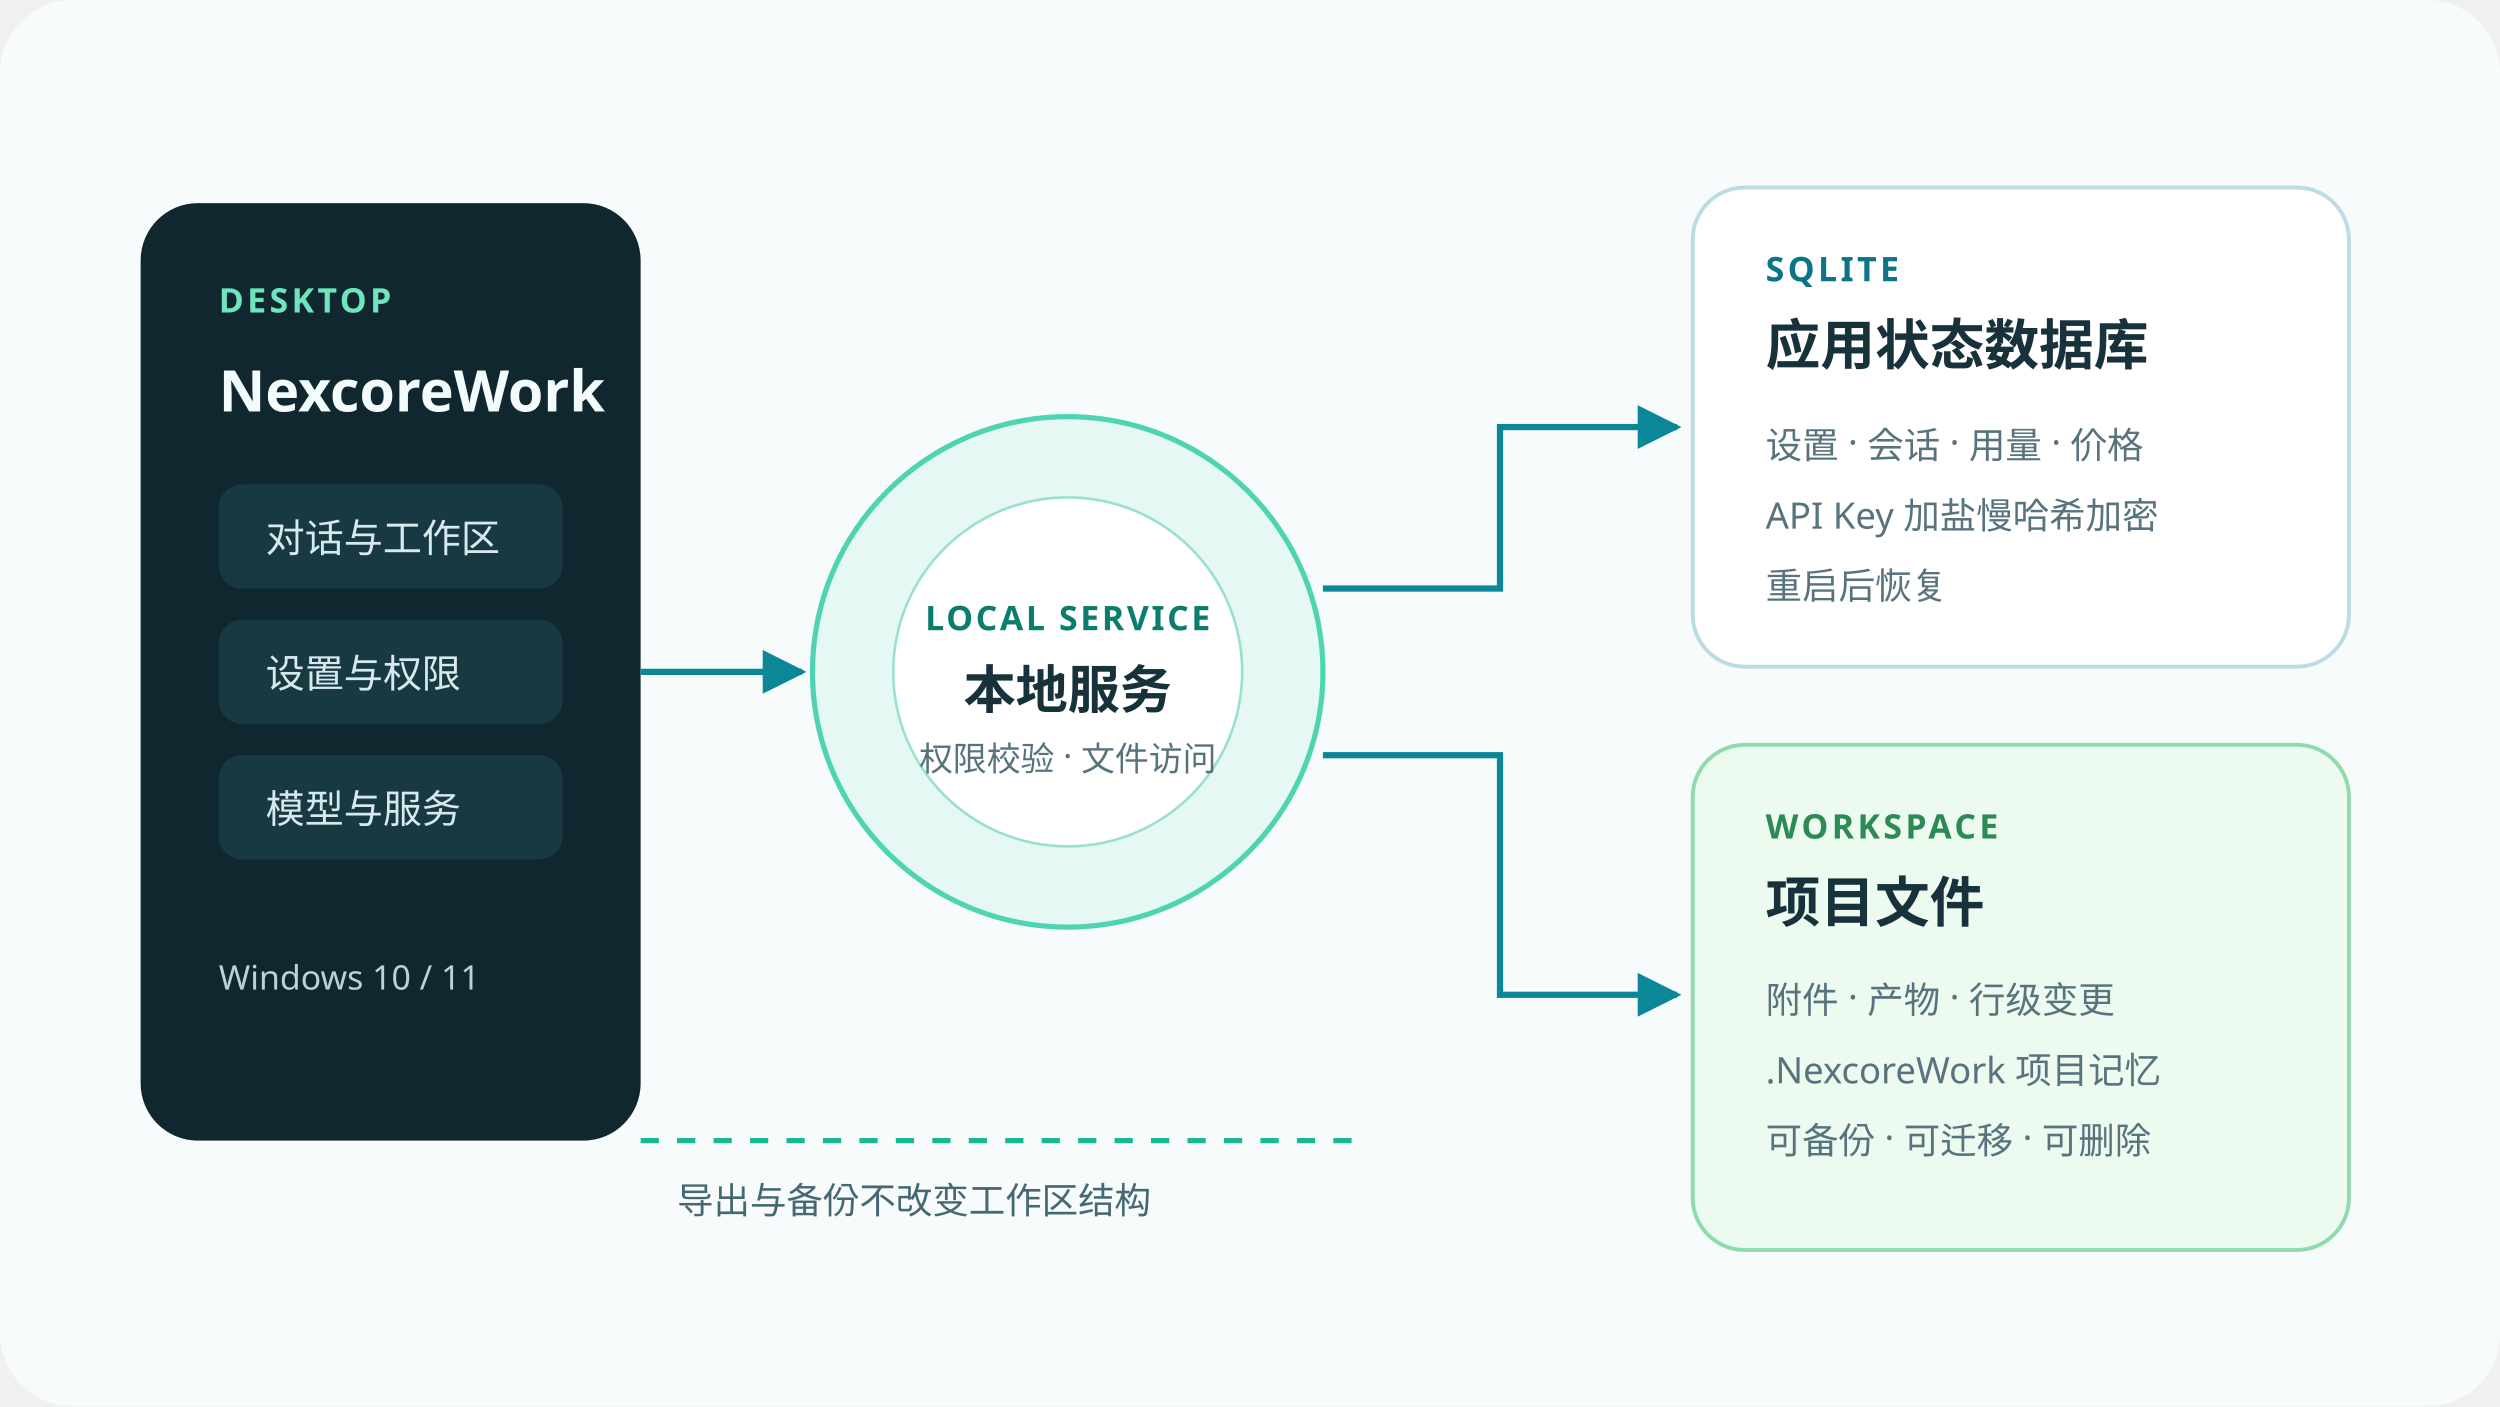
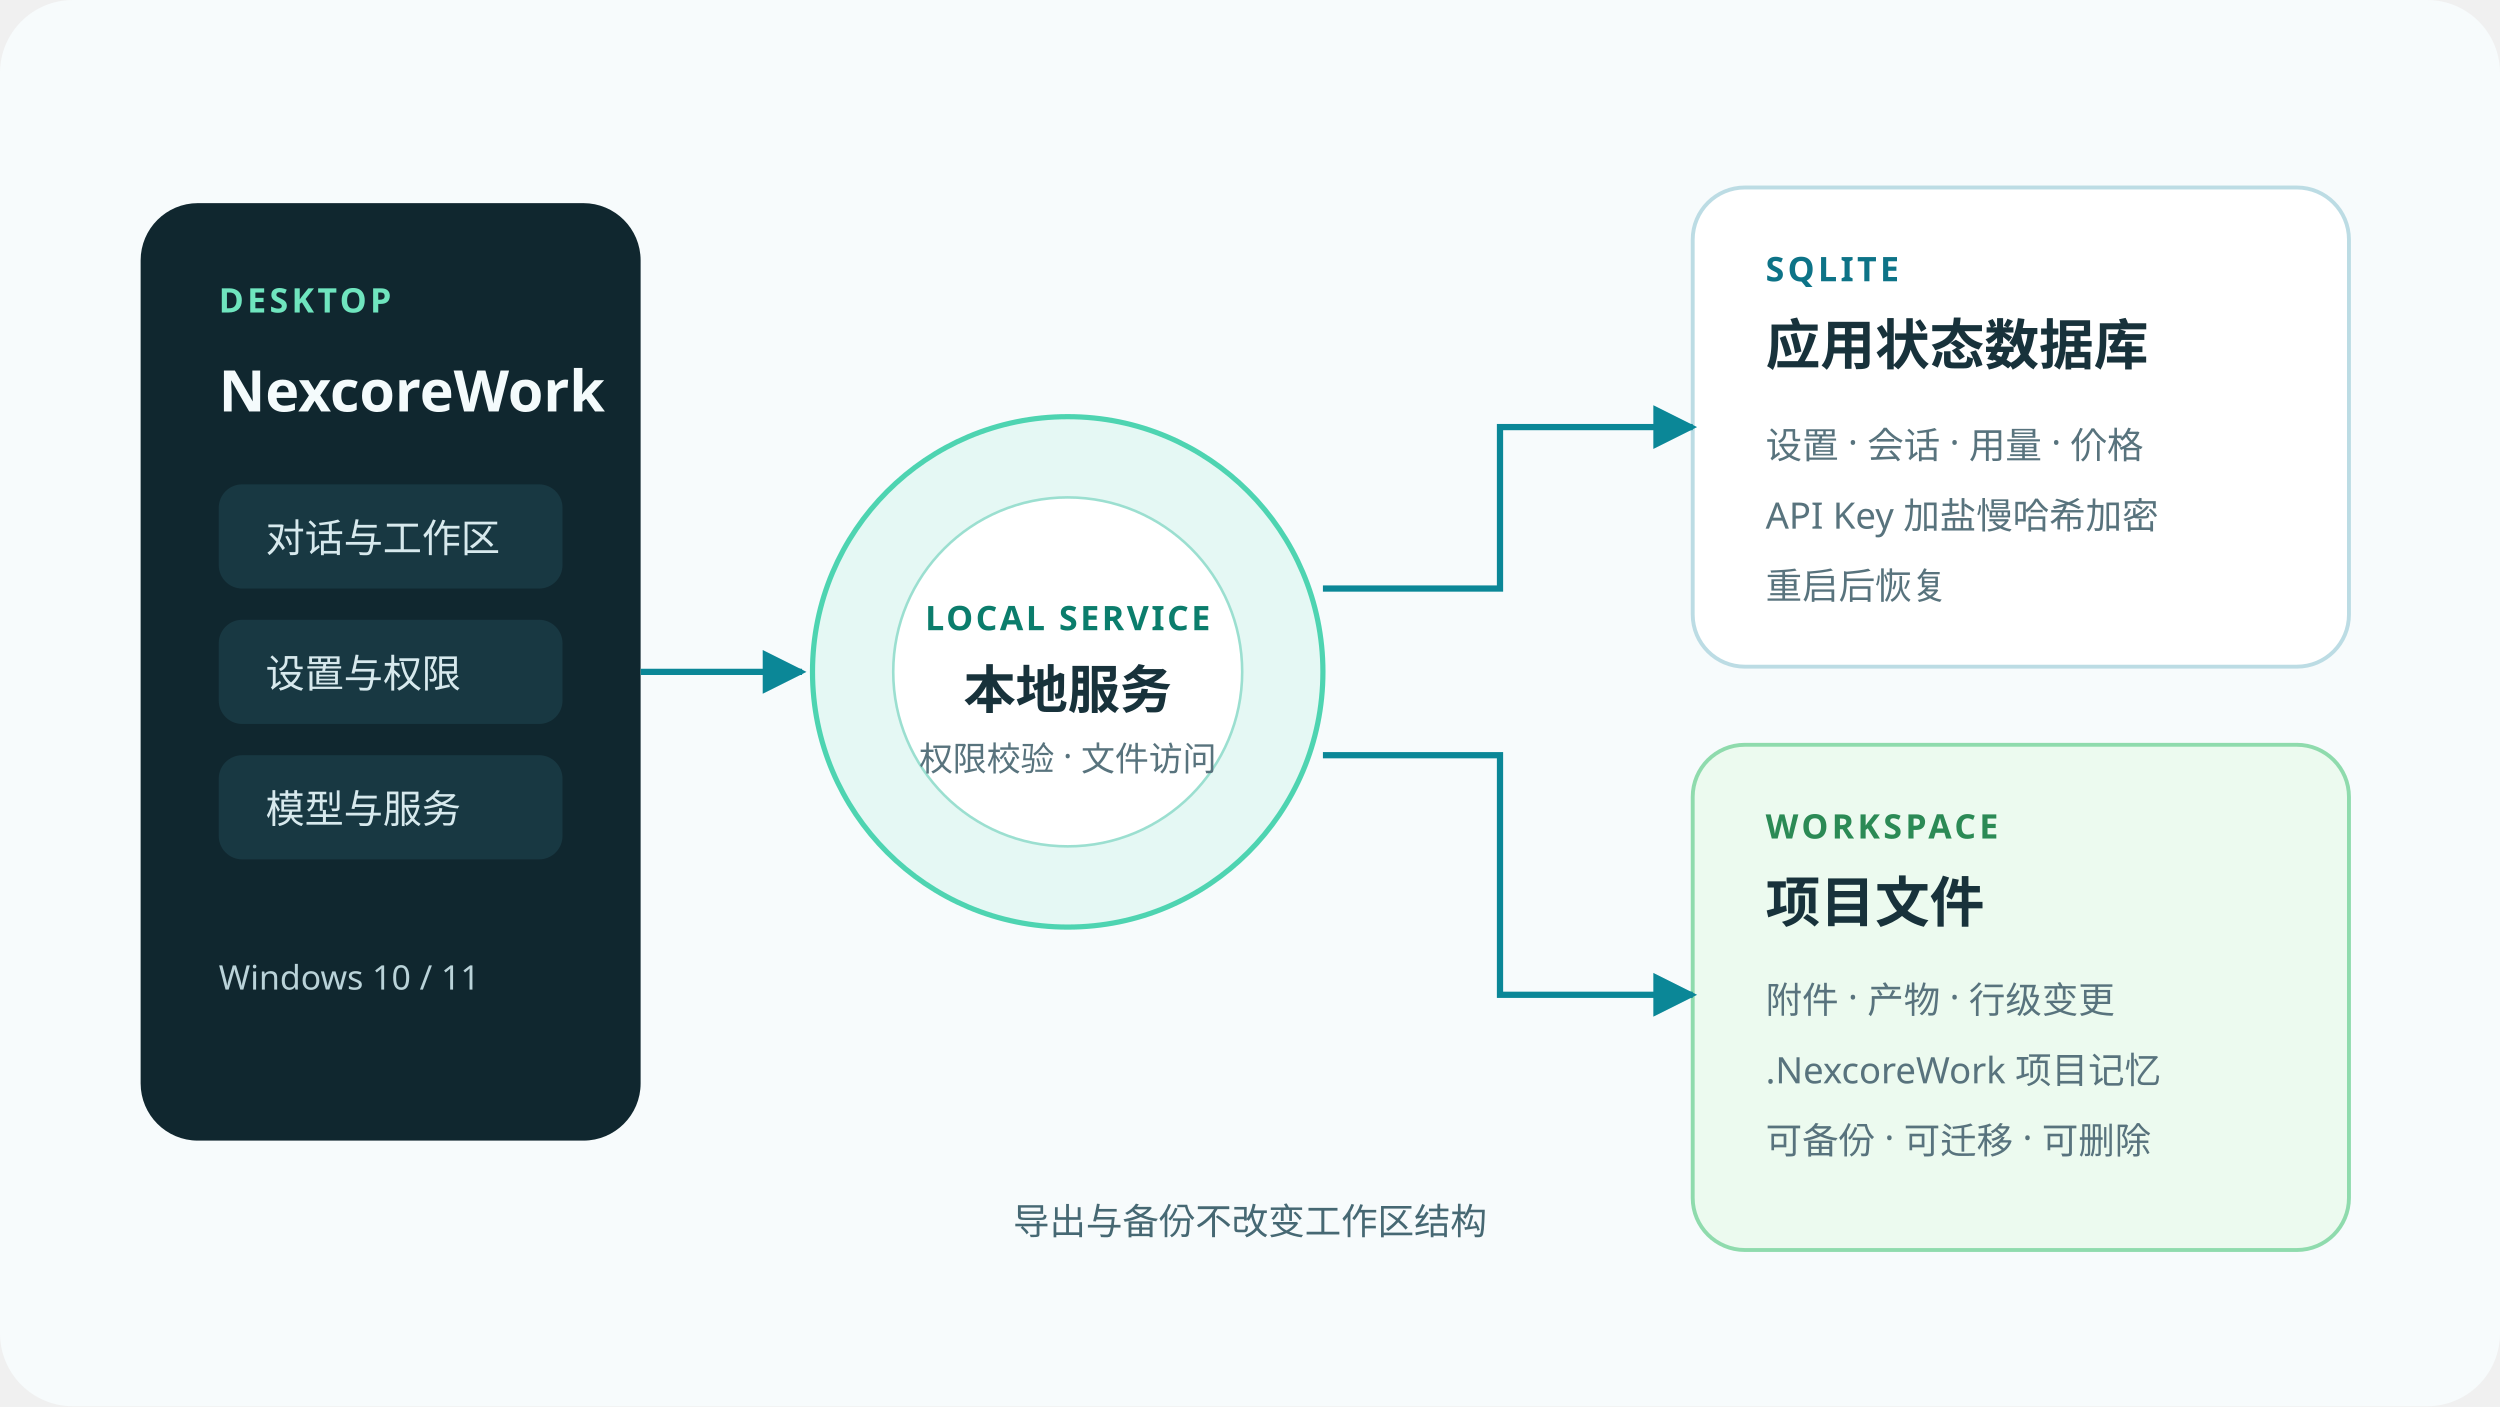
<svg xmlns="http://www.w3.org/2000/svg" width="960" height="540" viewBox="0 0 960 540" role="img" aria-labelledby="title desc">
  <defs>
    <marker id="arrow-storage" viewBox="0 0 10 10" refX="9" refY="5" markerWidth="7" markerHeight="7" orient="auto-start-reverse">
      <path d="M0 0 10 5 0 10Z" fill="#0b8797" />
    </marker>
  </defs>
  <rect width="960" height="540" rx="28" fill="#f7fbfc" />
  <g font-family="Microsoft YaHei, PingFang SC, sans-serif">
    <rect x="54" y="78" width="192" height="360" rx="22" fill="#10272f" />
    <text x="84" y="120" font-size="13" font-weight="700" fill="#6fe5be" letter-spacing="1.3">DESKTOP</text>
    <text x="84" y="158" font-size="22" font-weight="700" fill="#f4fbfc">NexcoreWork</text>
    <rect x="84" y="186" width="132" height="40" rx="9" fill="#183842" />
    <text x="102" y="212" font-size="15" fill="#d7e9ed">对话与工作区</text>
    <rect x="84" y="238" width="132" height="40" rx="9" fill="#183842" />
    <text x="102" y="264" font-size="15" fill="#d7e9ed">设置与权限</text>
    <rect x="84" y="290" width="132" height="40" rx="9" fill="#183842" />
    <text x="102" y="316" font-size="15" fill="#d7e9ed">模型与服务</text>
    <text x="84" y="380" font-size="13" fill="#bad3d9">Windows 10 / 11</text>
    <g id="n:local-service">
      <circle cx="410" cy="258" r="98" fill="#e5f8f4" stroke="#4ed4b1" stroke-width="2" />
      <circle cx="410" cy="258" r="67" fill="#ffffff" stroke="#9bdfd0" />
      <text x="410" y="242" text-anchor="middle" font-size="13" font-weight="700" fill="#0b7d6c" letter-spacing="1">LOCAL SERVICE</text>
      <text x="410" y="272" text-anchor="middle" font-size="20" font-weight="700" fill="#18323b">本地服务</text>
      <text x="410" y="296" text-anchor="middle" font-size="13" fill="#58737d">权限校验 · 文件访问</text>
    </g>
    <rect x="650" y="72" width="252" height="184" rx="20" fill="#ffffff" stroke="#bcdce4" stroke-width="1.5" />
    <text x="678" y="108" font-size="13" font-weight="700" fill="#0d7387" letter-spacing="1.3">SQLITE</text>
    <text x="678" y="140" font-size="21" font-weight="700" fill="#18323b">应用状态数据库</text>
    <text x="678" y="176" font-size="14" fill="#58737d">设置 · 会话 · 用量 · 价格</text>
    <text x="678" y="203" font-size="14" fill="#58737d">API Key 加盐慢哈希加密</text>
    <text x="678" y="230" font-size="14" fill="#58737d">重启后恢复</text>
    <rect x="650" y="286" width="252" height="194" rx="20" fill="#ecfaef" stroke="#8fdbad" stroke-width="1.5" />
    <text x="678" y="322" font-size="13" font-weight="700" fill="#2b8a55" letter-spacing="1.3">WORKSPACE</text>
    <text x="678" y="354" font-size="21" font-weight="700" fill="#18323b">项目文件</text>
    <text x="678" y="389" font-size="14" fill="#58737d">附件 · 产物 · 行级变更</text>
    <text x="678" y="416" font-size="14" fill="#58737d">.NexcoreWork 项目记忆</text>
    <text x="678" y="443" font-size="14" fill="#58737d">可备份 · 可迁移 · 可删除</text>
    <g fill="none" stroke="#0b8797" stroke-width="2.4" marker-end="url(#arrow-storage)">
      <path d="M246 258h62" />
-       <path d="M508 226h68v-62h68" />
-       <path d="M508 290h68v92h68" />
+       <path d="M508 226h68v-62h74" />
+       <path d="M508 290h68v92h74" />
    </g>
-     <path d="M246 438h278" fill="none" stroke="#18b795" stroke-width="2" stroke-dasharray="7 7" />
-     <text x="260" y="466" font-size="14" fill="#466873">导出与备份不改变工作区结构</text>
+     <text x="480" y="474" text-anchor="middle" font-size="14" fill="#466873">导出与备份不改变工作区结构</text>
  </g>
</svg>
